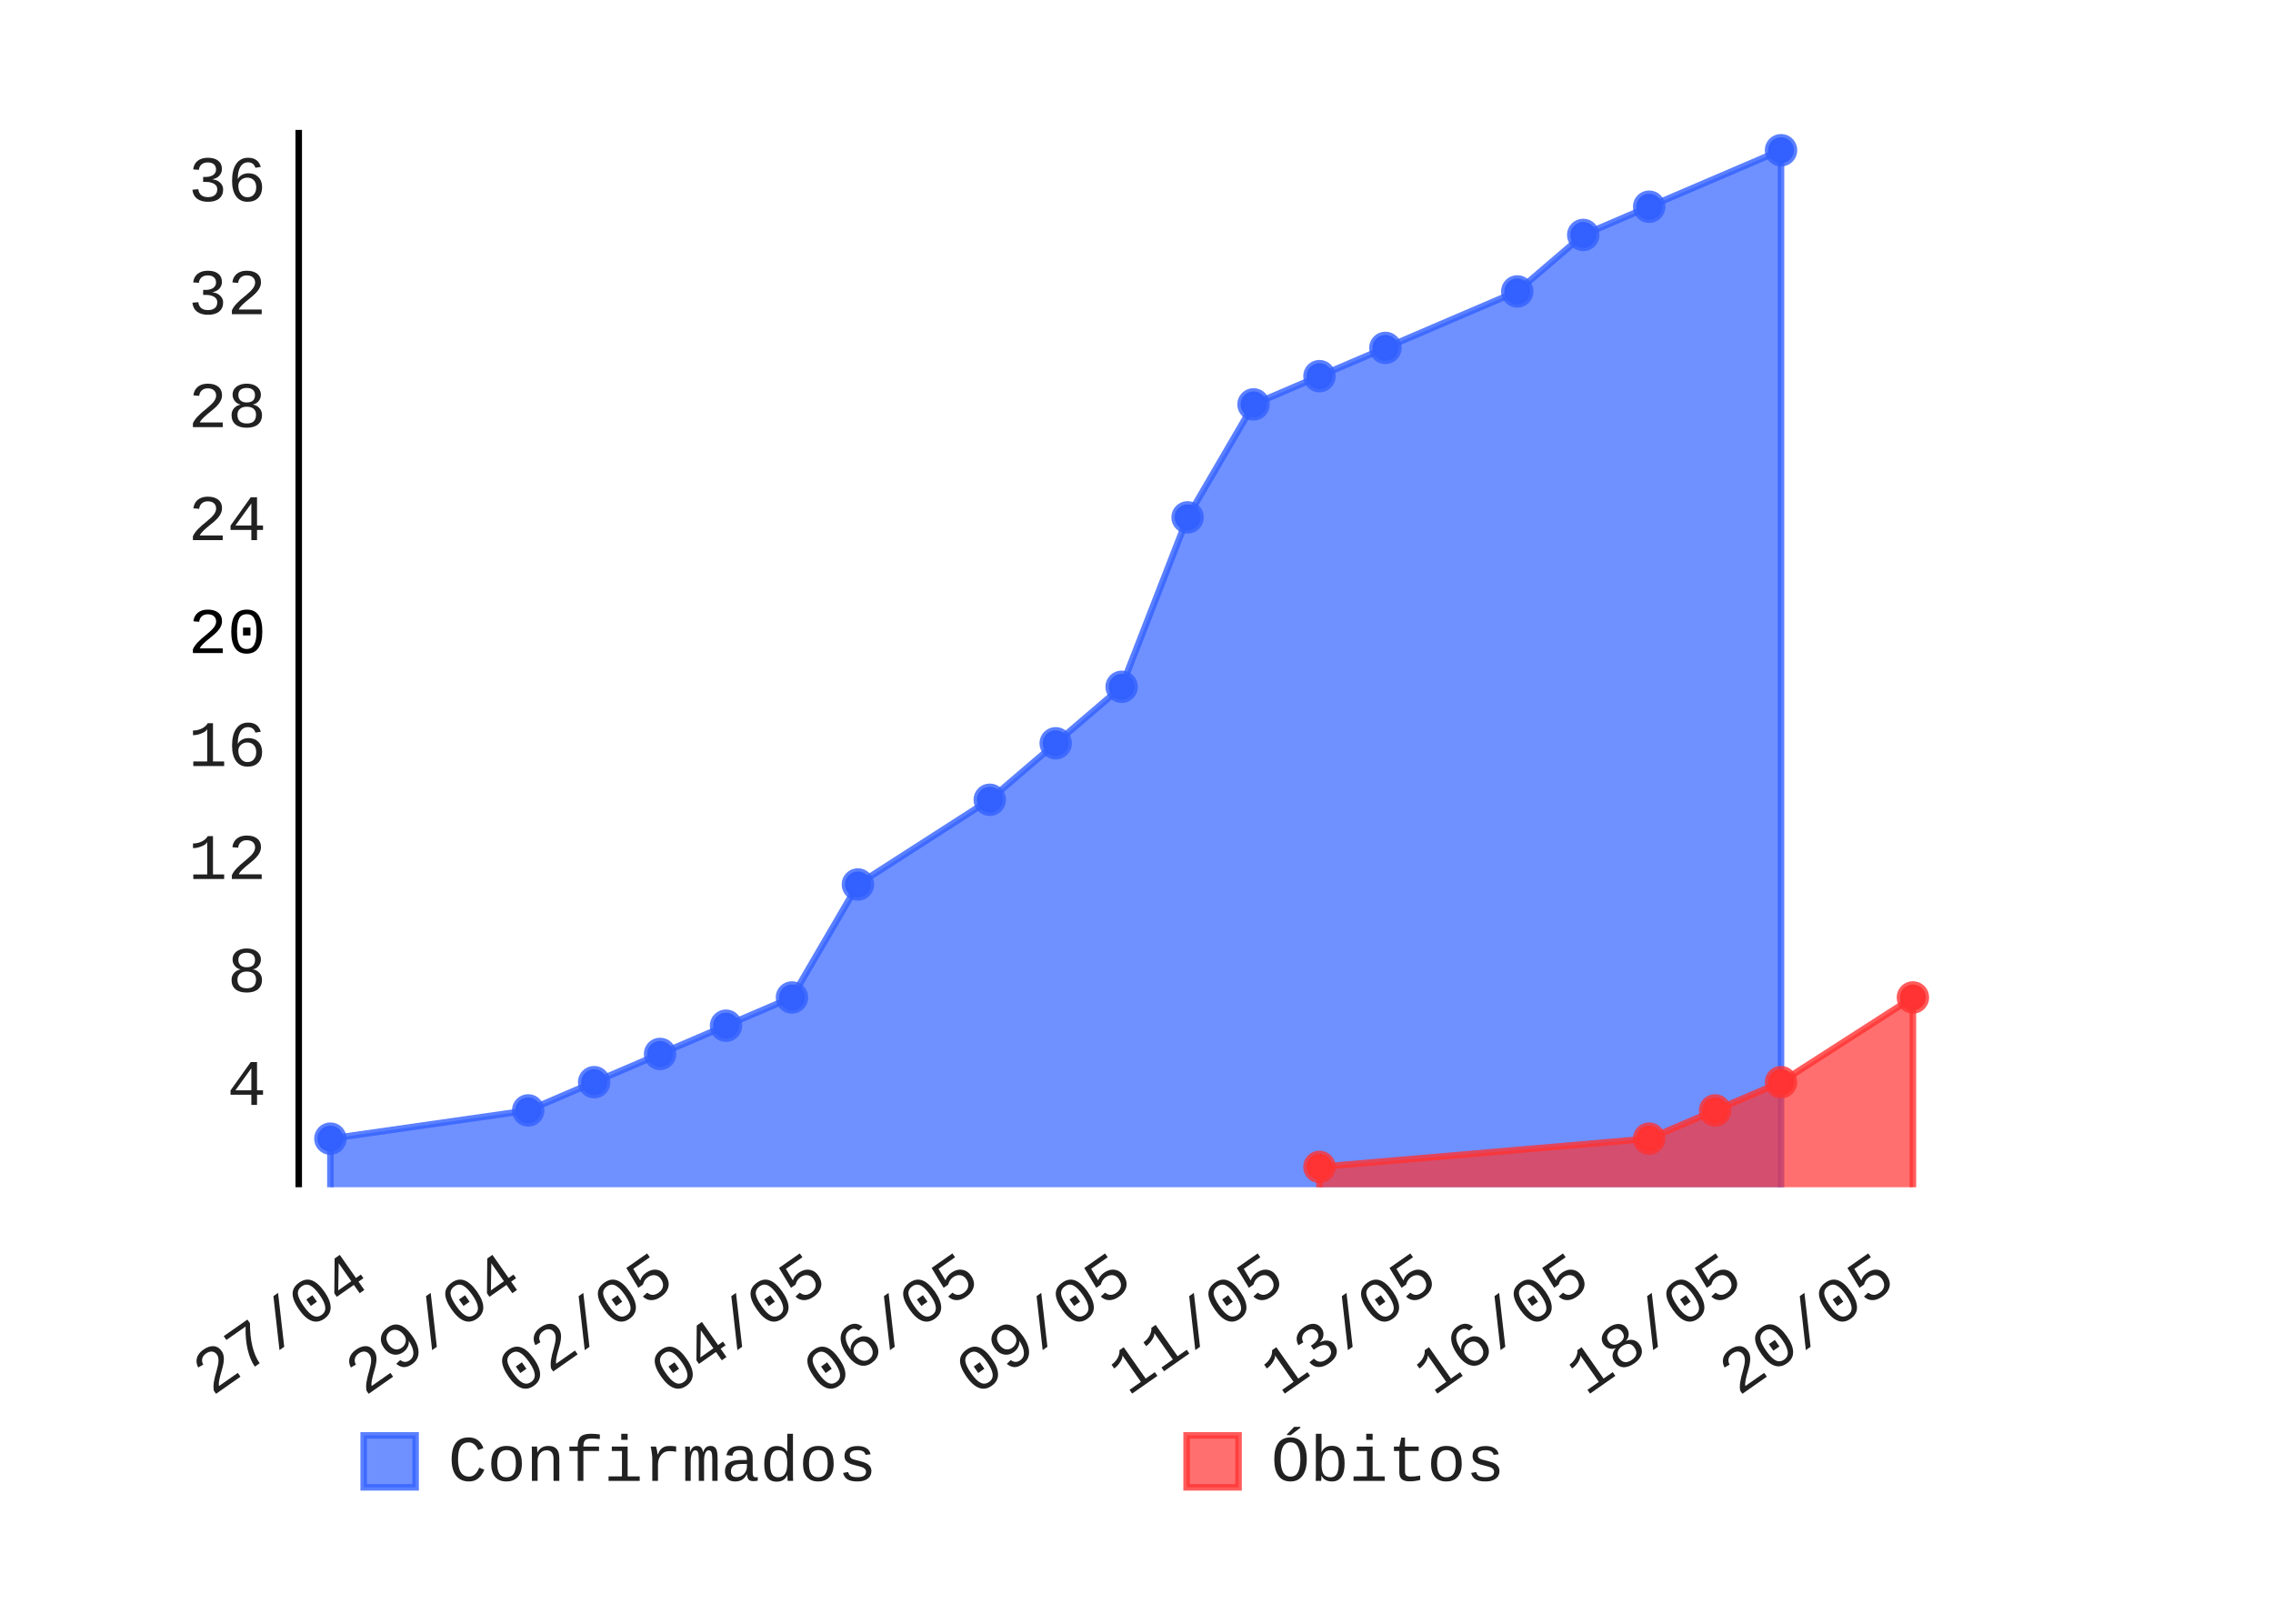
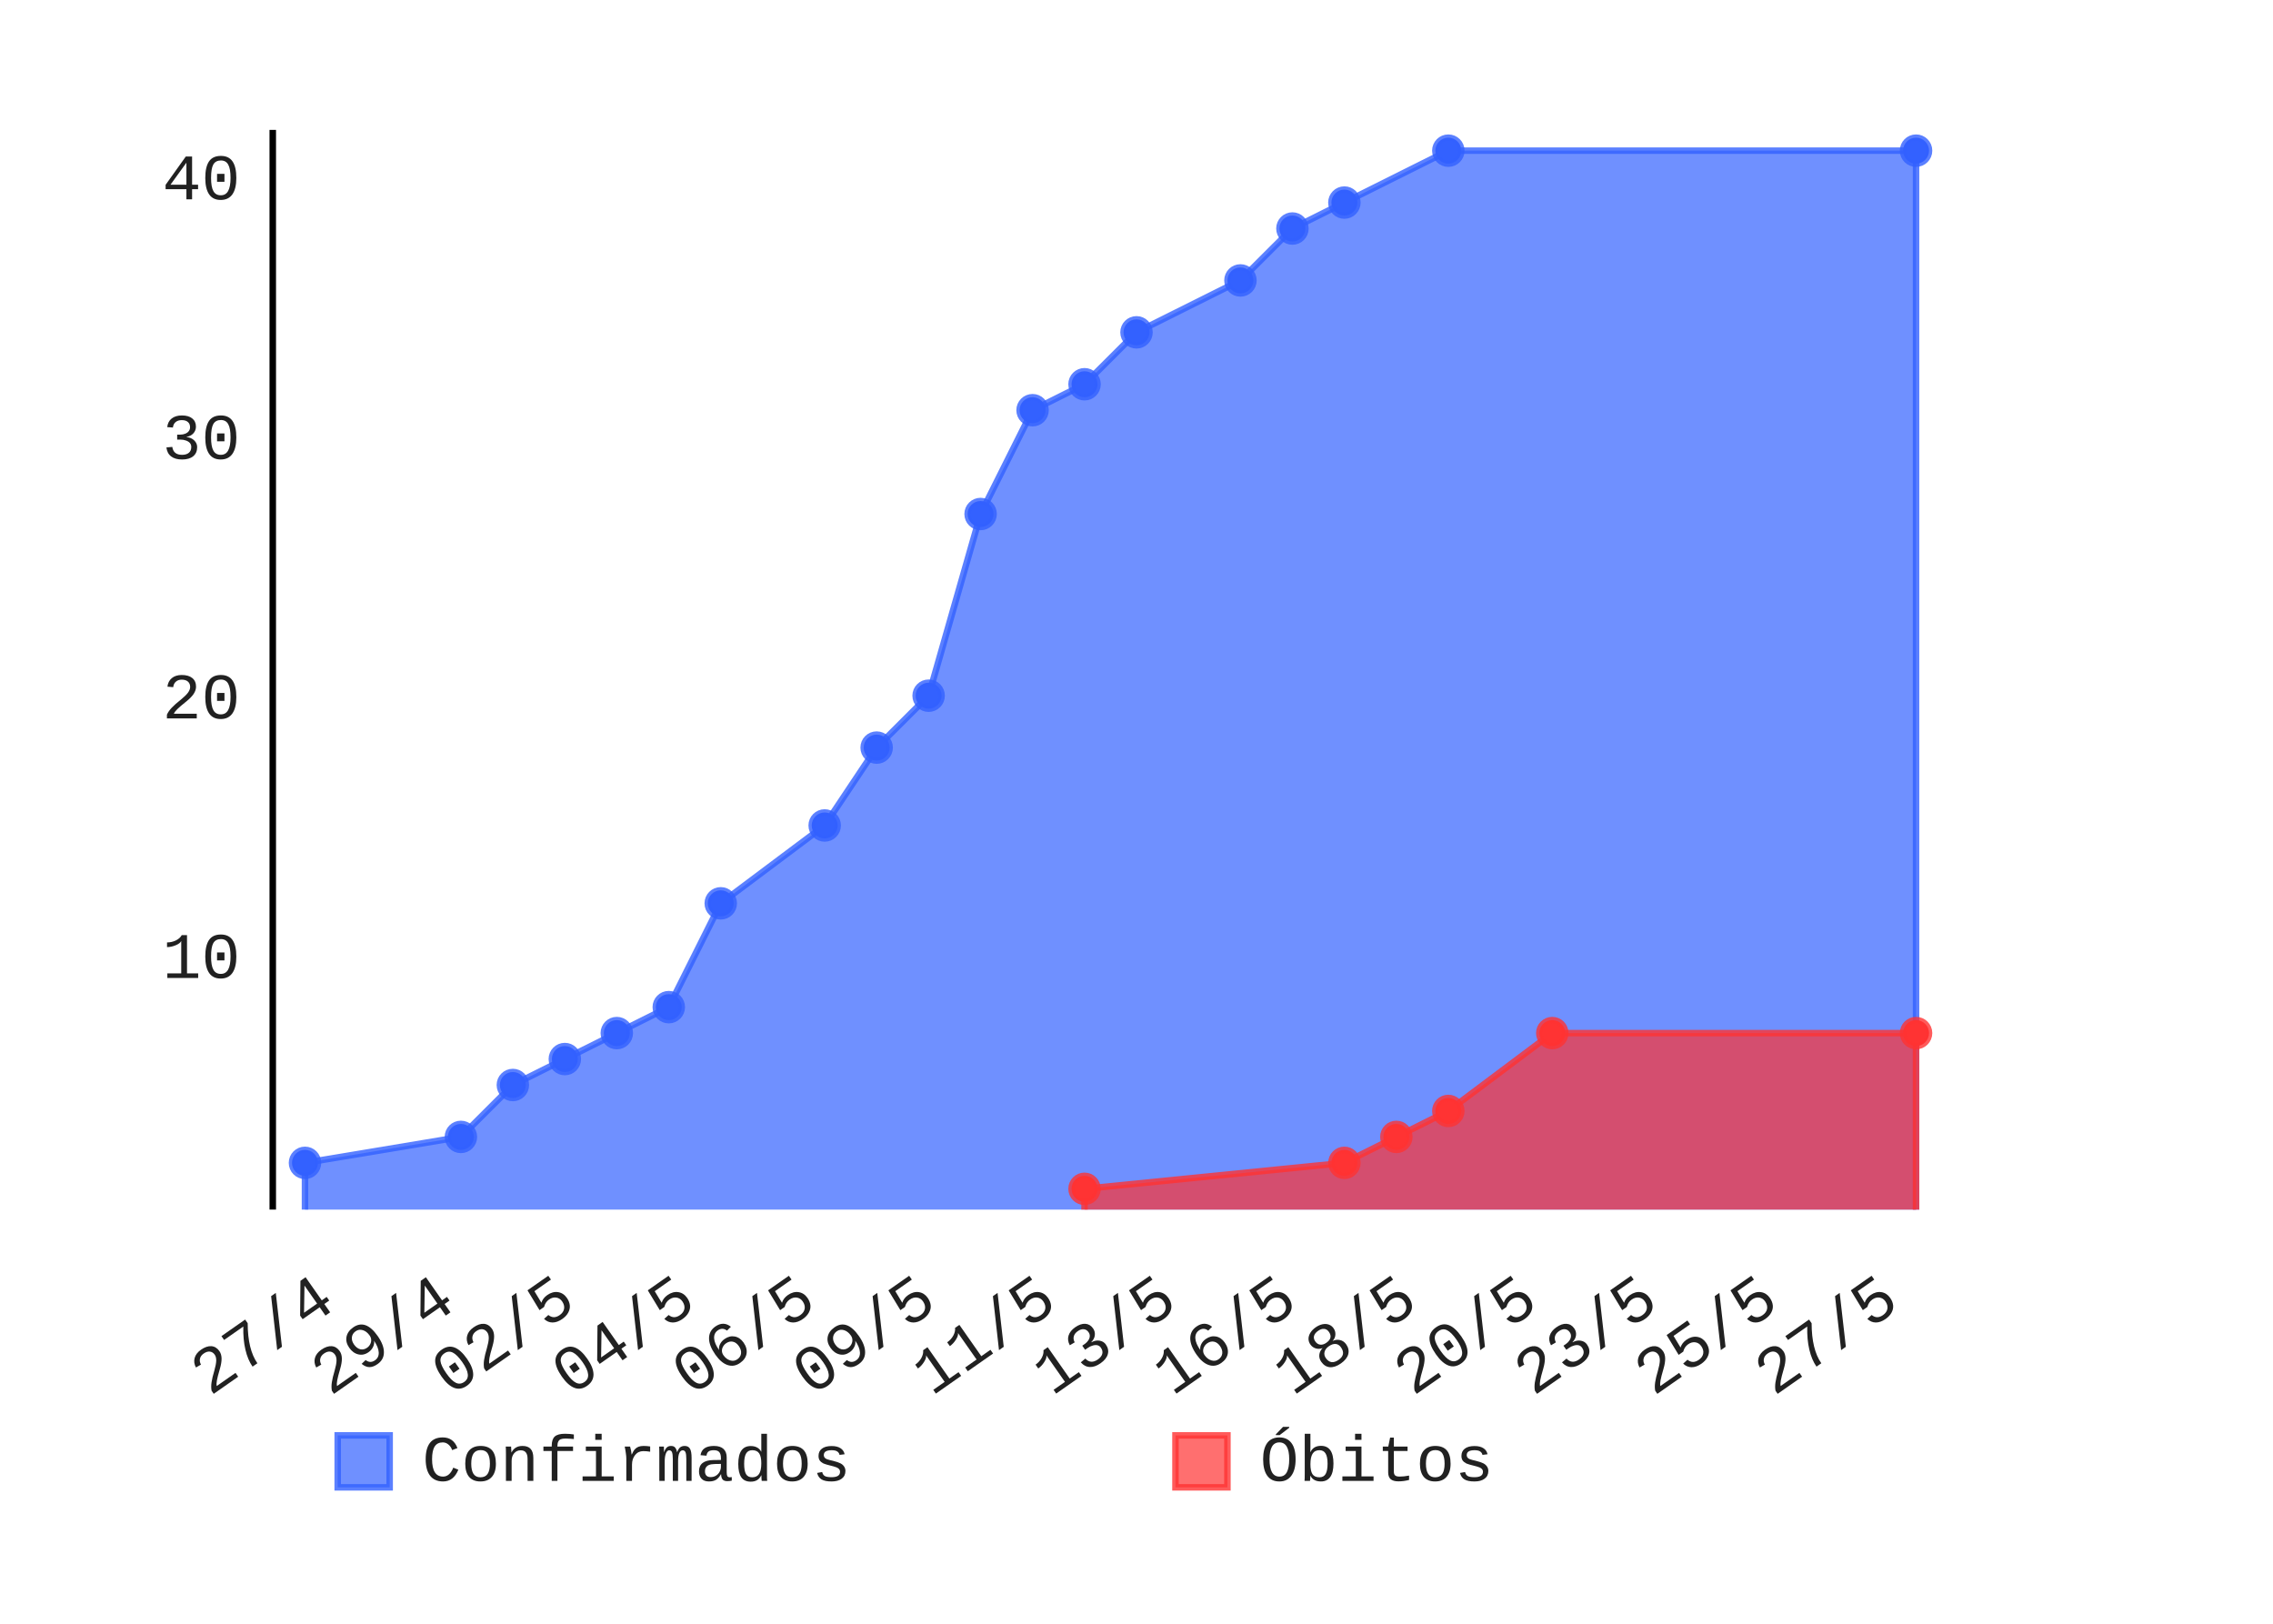
- <svg xmlns="http://www.w3.org/2000/svg" id="chart-92957e40-6d3c-422a-ab53-788152976bf4" class="pygal-chart" viewBox="0 0 350 250" width="350" height="250">
+ <svg xmlns="http://www.w3.org/2000/svg" id="chart-70e65c63-9e22-459a-9db3-cda092e64289" class="pygal-chart" viewBox="0 0 350 250" width="350" height="250">
  <defs>
-     <style type="text/css">#chart-92957e40-6d3c-422a-ab53-788152976bf4{-webkit-user-select:none;-webkit-font-smoothing:antialiased;font-family:Consolas,"Liberation Mono",Menlo,Courier,monospace}#chart-92957e40-6d3c-422a-ab53-788152976bf4 .title{font-family:Consolas,"Liberation Mono",Menlo,Courier,monospace;font-size:8px}#chart-92957e40-6d3c-422a-ab53-788152976bf4 .legends .legend text{font-family:Consolas,"Liberation Mono",Menlo,Courier,monospace;font-size:10px}#chart-92957e40-6d3c-422a-ab53-788152976bf4 .axis text{font-family:Consolas,"Liberation Mono",Menlo,Courier,monospace;font-size:10px}#chart-92957e40-6d3c-422a-ab53-788152976bf4 .axis text.major{font-family:Consolas,"Liberation Mono",Menlo,Courier,monospace;font-size:10px}#chart-92957e40-6d3c-422a-ab53-788152976bf4 .text-overlay text.value{font-family:Consolas,"Liberation Mono",Menlo,Courier,monospace;font-size:16px}#chart-92957e40-6d3c-422a-ab53-788152976bf4 .text-overlay text.label{font-family:Consolas,"Liberation Mono",Menlo,Courier,monospace;font-size:10px}#chart-92957e40-6d3c-422a-ab53-788152976bf4 .tooltip{font-family:Consolas,"Liberation Mono",Menlo,Courier,monospace;font-size:12px}#chart-92957e40-6d3c-422a-ab53-788152976bf4 text.no_data{font-family:Consolas,"Liberation Mono",Menlo,Courier,monospace;font-size:64px}
- #chart-92957e40-6d3c-422a-ab53-788152976bf4{background-color:transparent}#chart-92957e40-6d3c-422a-ab53-788152976bf4 path,#chart-92957e40-6d3c-422a-ab53-788152976bf4 line,#chart-92957e40-6d3c-422a-ab53-788152976bf4 rect,#chart-92957e40-6d3c-422a-ab53-788152976bf4 circle{-webkit-transition:150ms;-moz-transition:150ms;transition:150ms}#chart-92957e40-6d3c-422a-ab53-788152976bf4 .graph &gt; .background{fill:transparent}#chart-92957e40-6d3c-422a-ab53-788152976bf4 .plot &gt; .background{fill:rgba(255,255,255,1)}#chart-92957e40-6d3c-422a-ab53-788152976bf4 .graph{fill:rgba(0,0,0,.87)}#chart-92957e40-6d3c-422a-ab53-788152976bf4 text.no_data{fill:rgba(0,0,0,1)}#chart-92957e40-6d3c-422a-ab53-788152976bf4 .title{fill:rgba(0,0,0,1)}#chart-92957e40-6d3c-422a-ab53-788152976bf4 .legends .legend text{fill:rgba(0,0,0,.87)}#chart-92957e40-6d3c-422a-ab53-788152976bf4 .legends .legend:hover text{fill:rgba(0,0,0,1)}#chart-92957e40-6d3c-422a-ab53-788152976bf4 .axis .line{stroke:rgba(0,0,0,1)}#chart-92957e40-6d3c-422a-ab53-788152976bf4 .axis .guide.line{stroke:rgba(0,0,0,.54)}#chart-92957e40-6d3c-422a-ab53-788152976bf4 .axis .major.line{stroke:rgba(0,0,0,.87)}#chart-92957e40-6d3c-422a-ab53-788152976bf4 .axis text.major{fill:rgba(0,0,0,1)}#chart-92957e40-6d3c-422a-ab53-788152976bf4 .axis.y .guides:hover .guide.line,#chart-92957e40-6d3c-422a-ab53-788152976bf4 .line-graph .axis.x .guides:hover .guide.line,#chart-92957e40-6d3c-422a-ab53-788152976bf4 .stackedline-graph .axis.x .guides:hover .guide.line,#chart-92957e40-6d3c-422a-ab53-788152976bf4 .xy-graph .axis.x .guides:hover .guide.line{stroke:rgba(0,0,0,1)}#chart-92957e40-6d3c-422a-ab53-788152976bf4 .axis .guides:hover text{fill:rgba(0,0,0,1)}#chart-92957e40-6d3c-422a-ab53-788152976bf4 .reactive{fill-opacity:.7;stroke-opacity:.8}#chart-92957e40-6d3c-422a-ab53-788152976bf4 .ci{stroke:rgba(0,0,0,.87)}#chart-92957e40-6d3c-422a-ab53-788152976bf4 .reactive.active,#chart-92957e40-6d3c-422a-ab53-788152976bf4 .active .reactive{fill-opacity:.8;stroke-opacity:.9;stroke-width:4}#chart-92957e40-6d3c-422a-ab53-788152976bf4 .ci .reactive.active{stroke-width:1.5}#chart-92957e40-6d3c-422a-ab53-788152976bf4 .series text{fill:rgba(0,0,0,1)}#chart-92957e40-6d3c-422a-ab53-788152976bf4 .tooltip rect{fill:rgba(255,255,255,1);stroke:rgba(0,0,0,1);-webkit-transition:opacity 150ms;-moz-transition:opacity 150ms;transition:opacity 150ms}#chart-92957e40-6d3c-422a-ab53-788152976bf4 .tooltip .label{fill:rgba(0,0,0,.87)}#chart-92957e40-6d3c-422a-ab53-788152976bf4 .tooltip .label{fill:rgba(0,0,0,.87)}#chart-92957e40-6d3c-422a-ab53-788152976bf4 .tooltip .legend{font-size:.8em;fill:rgba(0,0,0,.54)}#chart-92957e40-6d3c-422a-ab53-788152976bf4 .tooltip .x_label{font-size:.6em;fill:rgba(0,0,0,1)}#chart-92957e40-6d3c-422a-ab53-788152976bf4 .tooltip .xlink{font-size:.5em;text-decoration:underline}#chart-92957e40-6d3c-422a-ab53-788152976bf4 .tooltip .value{font-size:1.5em}#chart-92957e40-6d3c-422a-ab53-788152976bf4 .bound{font-size:.5em}#chart-92957e40-6d3c-422a-ab53-788152976bf4 .max-value{font-size:.75em;fill:rgba(0,0,0,.54)}#chart-92957e40-6d3c-422a-ab53-788152976bf4 .map-element{fill:rgba(255,255,255,1);stroke:rgba(0,0,0,.54) !important}#chart-92957e40-6d3c-422a-ab53-788152976bf4 .map-element .reactive{fill-opacity:inherit;stroke-opacity:inherit}#chart-92957e40-6d3c-422a-ab53-788152976bf4 .color-0,#chart-92957e40-6d3c-422a-ab53-788152976bf4 .color-0 a:visited{stroke:#3361FF;fill:#3361FF}#chart-92957e40-6d3c-422a-ab53-788152976bf4 .color-1,#chart-92957e40-6d3c-422a-ab53-788152976bf4 .color-1 a:visited{stroke:#FF3333;fill:#FF3333}#chart-92957e40-6d3c-422a-ab53-788152976bf4 .text-overlay .color-0 text{fill:black}#chart-92957e40-6d3c-422a-ab53-788152976bf4 .text-overlay .color-1 text{fill:black}
- #chart-92957e40-6d3c-422a-ab53-788152976bf4 text.no_data{text-anchor:middle}#chart-92957e40-6d3c-422a-ab53-788152976bf4 .guide.line{fill:none}#chart-92957e40-6d3c-422a-ab53-788152976bf4 .centered{text-anchor:middle}#chart-92957e40-6d3c-422a-ab53-788152976bf4 .title{text-anchor:middle}#chart-92957e40-6d3c-422a-ab53-788152976bf4 .legends .legend text{fill-opacity:1}#chart-92957e40-6d3c-422a-ab53-788152976bf4 .axis.x text{text-anchor:middle}#chart-92957e40-6d3c-422a-ab53-788152976bf4 .axis.x:not(.web) text[transform]{text-anchor:start}#chart-92957e40-6d3c-422a-ab53-788152976bf4 .axis.x:not(.web) text[transform].backwards{text-anchor:end}#chart-92957e40-6d3c-422a-ab53-788152976bf4 .axis.y text{text-anchor:end}#chart-92957e40-6d3c-422a-ab53-788152976bf4 .axis.y text[transform].backwards{text-anchor:start}#chart-92957e40-6d3c-422a-ab53-788152976bf4 .axis.y2 text{text-anchor:start}#chart-92957e40-6d3c-422a-ab53-788152976bf4 .axis.y2 text[transform].backwards{text-anchor:end}#chart-92957e40-6d3c-422a-ab53-788152976bf4 .axis .guide.line{stroke-dasharray:4,4}#chart-92957e40-6d3c-422a-ab53-788152976bf4 .axis .major.guide.line{stroke-dasharray:6,6}#chart-92957e40-6d3c-422a-ab53-788152976bf4 .horizontal .axis.y .guide.line,#chart-92957e40-6d3c-422a-ab53-788152976bf4 .horizontal .axis.y2 .guide.line,#chart-92957e40-6d3c-422a-ab53-788152976bf4 .vertical .axis.x .guide.line{opacity:0}#chart-92957e40-6d3c-422a-ab53-788152976bf4 .horizontal .axis.always_show .guide.line,#chart-92957e40-6d3c-422a-ab53-788152976bf4 .vertical .axis.always_show .guide.line{opacity:1 !important}#chart-92957e40-6d3c-422a-ab53-788152976bf4 .axis.y .guides:hover .guide.line,#chart-92957e40-6d3c-422a-ab53-788152976bf4 .axis.y2 .guides:hover .guide.line,#chart-92957e40-6d3c-422a-ab53-788152976bf4 .axis.x .guides:hover .guide.line{opacity:1}#chart-92957e40-6d3c-422a-ab53-788152976bf4 .axis .guides:hover text{opacity:1}#chart-92957e40-6d3c-422a-ab53-788152976bf4 .nofill{fill:none}#chart-92957e40-6d3c-422a-ab53-788152976bf4 .subtle-fill{fill-opacity:.2}#chart-92957e40-6d3c-422a-ab53-788152976bf4 .dot{stroke-width:1px;fill-opacity:1}#chart-92957e40-6d3c-422a-ab53-788152976bf4 .dot.active{stroke-width:5px}#chart-92957e40-6d3c-422a-ab53-788152976bf4 .dot.negative{fill:transparent}#chart-92957e40-6d3c-422a-ab53-788152976bf4 text,#chart-92957e40-6d3c-422a-ab53-788152976bf4 tspan{stroke:none !important}#chart-92957e40-6d3c-422a-ab53-788152976bf4 .series text.active{opacity:1}#chart-92957e40-6d3c-422a-ab53-788152976bf4 .tooltip rect{fill-opacity:.95;stroke-width:.5}#chart-92957e40-6d3c-422a-ab53-788152976bf4 .tooltip text{fill-opacity:1}#chart-92957e40-6d3c-422a-ab53-788152976bf4 .showable{visibility:hidden}#chart-92957e40-6d3c-422a-ab53-788152976bf4 .showable.shown{visibility:visible}#chart-92957e40-6d3c-422a-ab53-788152976bf4 .gauge-background{fill:rgba(229,229,229,1);stroke:none}#chart-92957e40-6d3c-422a-ab53-788152976bf4 .bg-lines{stroke:transparent;stroke-width:2px}</style>
+     <style type="text/css">#chart-70e65c63-9e22-459a-9db3-cda092e64289{-webkit-user-select:none;-webkit-font-smoothing:antialiased;font-family:Consolas,"Liberation Mono",Menlo,Courier,monospace}#chart-70e65c63-9e22-459a-9db3-cda092e64289 .title{font-family:Consolas,"Liberation Mono",Menlo,Courier,monospace;font-size:8px}#chart-70e65c63-9e22-459a-9db3-cda092e64289 .legends .legend text{font-family:Consolas,"Liberation Mono",Menlo,Courier,monospace;font-size:10px}#chart-70e65c63-9e22-459a-9db3-cda092e64289 .axis text{font-family:Consolas,"Liberation Mono",Menlo,Courier,monospace;font-size:10px}#chart-70e65c63-9e22-459a-9db3-cda092e64289 .axis text.major{font-family:Consolas,"Liberation Mono",Menlo,Courier,monospace;font-size:10px}#chart-70e65c63-9e22-459a-9db3-cda092e64289 .text-overlay text.value{font-family:Consolas,"Liberation Mono",Menlo,Courier,monospace;font-size:16px}#chart-70e65c63-9e22-459a-9db3-cda092e64289 .text-overlay text.label{font-family:Consolas,"Liberation Mono",Menlo,Courier,monospace;font-size:10px}#chart-70e65c63-9e22-459a-9db3-cda092e64289 .tooltip{font-family:Consolas,"Liberation Mono",Menlo,Courier,monospace;font-size:12px}#chart-70e65c63-9e22-459a-9db3-cda092e64289 text.no_data{font-family:Consolas,"Liberation Mono",Menlo,Courier,monospace;font-size:64px}
+ #chart-70e65c63-9e22-459a-9db3-cda092e64289{background-color:transparent}#chart-70e65c63-9e22-459a-9db3-cda092e64289 path,#chart-70e65c63-9e22-459a-9db3-cda092e64289 line,#chart-70e65c63-9e22-459a-9db3-cda092e64289 rect,#chart-70e65c63-9e22-459a-9db3-cda092e64289 circle{-webkit-transition:150ms;-moz-transition:150ms;transition:150ms}#chart-70e65c63-9e22-459a-9db3-cda092e64289 .graph &gt; .background{fill:transparent}#chart-70e65c63-9e22-459a-9db3-cda092e64289 .plot &gt; .background{fill:rgba(255,255,255,1)}#chart-70e65c63-9e22-459a-9db3-cda092e64289 .graph{fill:rgba(0,0,0,.87)}#chart-70e65c63-9e22-459a-9db3-cda092e64289 text.no_data{fill:rgba(0,0,0,1)}#chart-70e65c63-9e22-459a-9db3-cda092e64289 .title{fill:rgba(0,0,0,1)}#chart-70e65c63-9e22-459a-9db3-cda092e64289 .legends .legend text{fill:rgba(0,0,0,.87)}#chart-70e65c63-9e22-459a-9db3-cda092e64289 .legends .legend:hover text{fill:rgba(0,0,0,1)}#chart-70e65c63-9e22-459a-9db3-cda092e64289 .axis .line{stroke:rgba(0,0,0,1)}#chart-70e65c63-9e22-459a-9db3-cda092e64289 .axis .guide.line{stroke:rgba(0,0,0,.54)}#chart-70e65c63-9e22-459a-9db3-cda092e64289 .axis .major.line{stroke:rgba(0,0,0,.87)}#chart-70e65c63-9e22-459a-9db3-cda092e64289 .axis text.major{fill:rgba(0,0,0,1)}#chart-70e65c63-9e22-459a-9db3-cda092e64289 .axis.y .guides:hover .guide.line,#chart-70e65c63-9e22-459a-9db3-cda092e64289 .line-graph .axis.x .guides:hover .guide.line,#chart-70e65c63-9e22-459a-9db3-cda092e64289 .stackedline-graph .axis.x .guides:hover .guide.line,#chart-70e65c63-9e22-459a-9db3-cda092e64289 .xy-graph .axis.x .guides:hover .guide.line{stroke:rgba(0,0,0,1)}#chart-70e65c63-9e22-459a-9db3-cda092e64289 .axis .guides:hover text{fill:rgba(0,0,0,1)}#chart-70e65c63-9e22-459a-9db3-cda092e64289 .reactive{fill-opacity:.7;stroke-opacity:.8}#chart-70e65c63-9e22-459a-9db3-cda092e64289 .ci{stroke:rgba(0,0,0,.87)}#chart-70e65c63-9e22-459a-9db3-cda092e64289 .reactive.active,#chart-70e65c63-9e22-459a-9db3-cda092e64289 .active .reactive{fill-opacity:.8;stroke-opacity:.9;stroke-width:4}#chart-70e65c63-9e22-459a-9db3-cda092e64289 .ci .reactive.active{stroke-width:1.5}#chart-70e65c63-9e22-459a-9db3-cda092e64289 .series text{fill:rgba(0,0,0,1)}#chart-70e65c63-9e22-459a-9db3-cda092e64289 .tooltip rect{fill:rgba(255,255,255,1);stroke:rgba(0,0,0,1);-webkit-transition:opacity 150ms;-moz-transition:opacity 150ms;transition:opacity 150ms}#chart-70e65c63-9e22-459a-9db3-cda092e64289 .tooltip .label{fill:rgba(0,0,0,.87)}#chart-70e65c63-9e22-459a-9db3-cda092e64289 .tooltip .label{fill:rgba(0,0,0,.87)}#chart-70e65c63-9e22-459a-9db3-cda092e64289 .tooltip .legend{font-size:.8em;fill:rgba(0,0,0,.54)}#chart-70e65c63-9e22-459a-9db3-cda092e64289 .tooltip .x_label{font-size:.6em;fill:rgba(0,0,0,1)}#chart-70e65c63-9e22-459a-9db3-cda092e64289 .tooltip .xlink{font-size:.5em;text-decoration:underline}#chart-70e65c63-9e22-459a-9db3-cda092e64289 .tooltip .value{font-size:1.5em}#chart-70e65c63-9e22-459a-9db3-cda092e64289 .bound{font-size:.5em}#chart-70e65c63-9e22-459a-9db3-cda092e64289 .max-value{font-size:.75em;fill:rgba(0,0,0,.54)}#chart-70e65c63-9e22-459a-9db3-cda092e64289 .map-element{fill:rgba(255,255,255,1);stroke:rgba(0,0,0,.54) !important}#chart-70e65c63-9e22-459a-9db3-cda092e64289 .map-element .reactive{fill-opacity:inherit;stroke-opacity:inherit}#chart-70e65c63-9e22-459a-9db3-cda092e64289 .color-0,#chart-70e65c63-9e22-459a-9db3-cda092e64289 .color-0 a:visited{stroke:#3361FF;fill:#3361FF}#chart-70e65c63-9e22-459a-9db3-cda092e64289 .color-1,#chart-70e65c63-9e22-459a-9db3-cda092e64289 .color-1 a:visited{stroke:#FF3333;fill:#FF3333}#chart-70e65c63-9e22-459a-9db3-cda092e64289 .text-overlay .color-0 text{fill:black}#chart-70e65c63-9e22-459a-9db3-cda092e64289 .text-overlay .color-1 text{fill:black}
+ #chart-70e65c63-9e22-459a-9db3-cda092e64289 text.no_data{text-anchor:middle}#chart-70e65c63-9e22-459a-9db3-cda092e64289 .guide.line{fill:none}#chart-70e65c63-9e22-459a-9db3-cda092e64289 .centered{text-anchor:middle}#chart-70e65c63-9e22-459a-9db3-cda092e64289 .title{text-anchor:middle}#chart-70e65c63-9e22-459a-9db3-cda092e64289 .legends .legend text{fill-opacity:1}#chart-70e65c63-9e22-459a-9db3-cda092e64289 .axis.x text{text-anchor:middle}#chart-70e65c63-9e22-459a-9db3-cda092e64289 .axis.x:not(.web) text[transform]{text-anchor:start}#chart-70e65c63-9e22-459a-9db3-cda092e64289 .axis.x:not(.web) text[transform].backwards{text-anchor:end}#chart-70e65c63-9e22-459a-9db3-cda092e64289 .axis.y text{text-anchor:end}#chart-70e65c63-9e22-459a-9db3-cda092e64289 .axis.y text[transform].backwards{text-anchor:start}#chart-70e65c63-9e22-459a-9db3-cda092e64289 .axis.y2 text{text-anchor:start}#chart-70e65c63-9e22-459a-9db3-cda092e64289 .axis.y2 text[transform].backwards{text-anchor:end}#chart-70e65c63-9e22-459a-9db3-cda092e64289 .axis .guide.line{stroke-dasharray:4,4}#chart-70e65c63-9e22-459a-9db3-cda092e64289 .axis .major.guide.line{stroke-dasharray:6,6}#chart-70e65c63-9e22-459a-9db3-cda092e64289 .horizontal .axis.y .guide.line,#chart-70e65c63-9e22-459a-9db3-cda092e64289 .horizontal .axis.y2 .guide.line,#chart-70e65c63-9e22-459a-9db3-cda092e64289 .vertical .axis.x .guide.line{opacity:0}#chart-70e65c63-9e22-459a-9db3-cda092e64289 .horizontal .axis.always_show .guide.line,#chart-70e65c63-9e22-459a-9db3-cda092e64289 .vertical .axis.always_show .guide.line{opacity:1 !important}#chart-70e65c63-9e22-459a-9db3-cda092e64289 .axis.y .guides:hover .guide.line,#chart-70e65c63-9e22-459a-9db3-cda092e64289 .axis.y2 .guides:hover .guide.line,#chart-70e65c63-9e22-459a-9db3-cda092e64289 .axis.x .guides:hover .guide.line{opacity:1}#chart-70e65c63-9e22-459a-9db3-cda092e64289 .axis .guides:hover text{opacity:1}#chart-70e65c63-9e22-459a-9db3-cda092e64289 .nofill{fill:none}#chart-70e65c63-9e22-459a-9db3-cda092e64289 .subtle-fill{fill-opacity:.2}#chart-70e65c63-9e22-459a-9db3-cda092e64289 .dot{stroke-width:1px;fill-opacity:1}#chart-70e65c63-9e22-459a-9db3-cda092e64289 .dot.active{stroke-width:5px}#chart-70e65c63-9e22-459a-9db3-cda092e64289 .dot.negative{fill:transparent}#chart-70e65c63-9e22-459a-9db3-cda092e64289 text,#chart-70e65c63-9e22-459a-9db3-cda092e64289 tspan{stroke:none !important}#chart-70e65c63-9e22-459a-9db3-cda092e64289 .series text.active{opacity:1}#chart-70e65c63-9e22-459a-9db3-cda092e64289 .tooltip rect{fill-opacity:.95;stroke-width:.5}#chart-70e65c63-9e22-459a-9db3-cda092e64289 .tooltip text{fill-opacity:1}#chart-70e65c63-9e22-459a-9db3-cda092e64289 .showable{visibility:hidden}#chart-70e65c63-9e22-459a-9db3-cda092e64289 .showable.shown{visibility:visible}#chart-70e65c63-9e22-459a-9db3-cda092e64289 .gauge-background{fill:rgba(229,229,229,1);stroke:none}#chart-70e65c63-9e22-459a-9db3-cda092e64289 .bg-lines{stroke:transparent;stroke-width:2px}</style>
  </defs>
  <g class="graph datetimeline-graph vertical">
    <rect x="0" y="0" width="350" height="250" class="background" />
-     <g transform="translate(46, 20)" class="plot">
-       <rect x="0" y="0" width="253.425" height="162.793" class="background" />
+     <g transform="translate(42, 20)" class="plot">
+       <rect x="0" y="0" width="258.0" height="166.234" class="background" />
      <g class="axis y">
        <g class="guides">
-           <text x="-5" y="150.118" class="">4</text>
+           <text x="-5" y="130.573" class="">10</text>
        </g>
        <g class="guides">
-           <text x="-5" y="132.725" class="">8</text>
+           <text x="-5" y="90.613" class="">20</text>
        </g>
        <g class="guides">
-           <text x="-5" y="115.333" class="">12</text>
+           <text x="-5" y="50.653" class="">30</text>
        </g>
        <g class="guides">
-           <text x="-5" y="97.941" class="">16</text>
-         </g>
-         <g class="guides">
-           <text x="-5" y="80.548" class="major">20</text>
-         </g>
-         <g class="guides">
-           <text x="-5" y="63.156" class="">24</text>
-         </g>
-         <g class="guides">
-           <text x="-5" y="45.763" class="">28</text>
-         </g>
-         <g class="guides">
-           <text x="-5" y="28.371" class="">32</text>
-         </g>
-         <g class="guides">
-           <text x="-5" y="10.979" class="">36</text>
+           <text x="-5" y="10.693" class="">40</text>
        </g>
      </g>
      <g class="axis x">
-         <path d="M0 0 v162.793" class="line" />
+         <path d="M0 0 v166.234" class="line" />
        <g class="guides">
-           <path d="M11.266 0 v162.793" class="guide line" />
-           <text x="11.266" y="177.793" class="backwards" transform="rotate(325 11.26636 177.7927)">27/04</text>
+           <path d="M10 0 v166.234" class="guide line" />
+           <text x="10" y="181.234" class="backwards" transform="rotate(325 10.00014 181.2342)">27/4</text>
        </g>
        <g class="guides">
-           <path d="M34.769 0 v162.793" class="guide line" />
-           <text x="34.769" y="177.793" class="backwards" transform="rotate(325 34.76928 177.7927)">29/04</text>
+           <path d="M28.524 0 v166.234" class="guide line" />
+           <text x="28.524" y="181.234" class="backwards" transform="rotate(325 28.5244 181.2342)">29/4</text>
        </g>
        <g class="guides">
-           <path d="M58.272 0 v162.793" class="guide line" />
-           <text x="58.272" y="177.793" class="backwards" transform="rotate(325 58.27221 177.7927)">02/05</text>
+           <path d="M47.049 0 v166.234" class="guide line" />
+           <text x="47.049" y="181.234" class="backwards" transform="rotate(325 47.04866 181.2342)">02/5</text>
        </g>
        <g class="guides">
-           <path d="M81.775 0 v162.793" class="guide line" />
-           <text x="81.775" y="177.793" class="backwards" transform="rotate(325 81.77513 177.7927)">04/05</text>
+           <path d="M65.573 0 v166.234" class="guide line" />
+           <text x="65.573" y="181.234" class="backwards" transform="rotate(325 65.57292 181.2342)">04/5</text>
        </g>
        <g class="guides">
-           <path d="M105.278 0 v162.793" class="guide line" />
-           <text x="105.278" y="177.793" class="backwards" transform="rotate(325 105.2781 177.7927)">06/05</text>
+           <path d="M84.097 0 v166.234" class="guide line" />
+           <text x="84.097" y="181.234" class="backwards" transform="rotate(325 84.09719 181.2342)">06/5</text>
        </g>
        <g class="guides">
-           <path d="M128.781 0 v162.793" class="guide line" />
-           <text x="128.781" y="177.793" class="backwards" transform="rotate(325 128.781 177.7927)">09/05</text>
+           <path d="M102.621 0 v166.234" class="guide line" />
+           <text x="102.621" y="181.234" class="backwards" transform="rotate(325 102.6214 181.2342)">09/5</text>
        </g>
        <g class="guides">
-           <path d="M152.284 0 v162.793" class="guide line" />
-           <text x="152.284" y="177.793" class="backwards" transform="rotate(325 152.2839 177.7927)">11/05</text>
+           <path d="M121.146 0 v166.234" class="guide line" />
+           <text x="121.146" y="181.234" class="backwards" transform="rotate(325 121.1457 181.2342)">11/5</text>
        </g>
        <g class="guides">
-           <path d="M175.787 0 v162.793" class="guide line" />
-           <text x="175.787" y="177.793" class="backwards" transform="rotate(325 175.7868 177.7927)">13/05</text>
+           <path d="M139.67 0 v166.234" class="guide line" />
+           <text x="139.67" y="181.234" class="backwards" transform="rotate(325 139.67 181.2342)">13/5</text>
        </g>
        <g class="guides">
-           <path d="M199.29 0 v162.793" class="guide line" />
-           <text x="199.29" y="177.793" class="backwards" transform="rotate(325 199.2897 177.7927)">16/05</text>
+           <path d="M158.194 0 v166.234" class="guide line" />
+           <text x="158.194" y="181.234" class="backwards" transform="rotate(325 158.1942 181.2342)">16/5</text>
        </g>
        <g class="guides">
-           <path d="M222.793 0 v162.793" class="guide line" />
-           <text x="222.793" y="177.793" class="backwards" transform="rotate(325 222.7927 177.7927)">18/05</text>
+           <path d="M176.719 0 v166.234" class="guide line" />
+           <text x="176.719" y="181.234" class="backwards" transform="rotate(325 176.7185 181.2342)">18/5</text>
        </g>
        <g class="guides">
-           <path d="M246.296 0 v162.793" class="guide line" />
-           <text x="246.296" y="177.793" class="backwards" transform="rotate(325 246.2956 177.7927)">20/05</text>
+           <path d="M195.243 0 v166.234" class="guide line" />
+           <text x="195.243" y="181.234" class="backwards" transform="rotate(325 195.2428 181.2342)">20/5</text>
+         </g>
+         <g class="guides">
+           <path d="M213.767 0 v166.234" class="guide line" />
+           <text x="213.767" y="181.234" class="backwards" transform="rotate(325 213.767 181.2342)">23/5</text>
+         </g>
+         <g class="guides">
+           <path d="M232.291 0 v166.234" class="guide line" />
+           <text x="232.291" y="181.234" class="backwards" transform="rotate(325 232.2913 181.2342)">25/5</text>
+         </g>
+         <g class="guides">
+           <path d="M250.816 0 v166.234" class="guide line" />
+           <text x="250.816" y="181.234" class="backwards" transform="rotate(325 250.8156 181.2342)">27/5</text>
        </g>
      </g>
      <g class="series serie-0 color-0">
-         <path d="M4.874 162.793 L4.874 155.314 35.333 150.966 45.487 146.618 55.64 142.27 65.793 137.922 75.946 133.574 86.1 116.181 106.406 103.137 116.559 94.441 126.713 85.744 136.866 59.656 147.019 42.263 157.173 37.915 167.326 33.567 187.632 24.871 197.786 16.175 207.939 11.827 228.245 3.131 228.245 162.793" class="line reactive" />
+         <path d="M4.962 166.234 L4.962 159.041 28.969 155.045 36.971 147.053 44.974 143.057 52.976 139.061 60.979 135.065 68.981 119.081 84.986 107.093 92.989 95.105 100.991 87.113 108.994 59.141 116.996 43.157 124.999 39.161 133.001 31.169 149.006 23.177 157.009 15.185 165.011 11.189 181.016 3.197 253.038 3.197 253.038 166.234" class="line reactive" />
      </g>
      <g class="series serie-1 color-1">
-         <path d="M157.173 162.793 L157.173 159.662 207.939 155.314 218.092 150.966 228.245 146.618 248.552 133.574 248.552 162.793" class="line reactive" />
+         <path d="M124.999 166.234 L124.999 163.037 165.011 159.041 173.014 155.045 181.016 151.049 197.021 139.061 253.038 139.061 253.038 166.234" class="line reactive" />
      </g>
    </g>
    <g class="titles" />
-     <g transform="translate(46, 20)" class="plot overlay">
+     <g transform="translate(42, 20)" class="plot overlay">
      <g class="series serie-0 color-0">
        <g class="dots">
-           <circle cx="4.874" cy="155.314" r="2" class="dot reactive tooltip-trigger" />
+           <circle cx="4.962" cy="159.041" r="2" class="dot reactive tooltip-trigger" />
        </g>
        <g class="dots">
-           <circle cx="35.333" cy="150.966" r="2" class="dot reactive tooltip-trigger" />
+           <circle cx="28.969" cy="155.045" r="2" class="dot reactive tooltip-trigger" />
        </g>
        <g class="dots">
-           <circle cx="45.487" cy="146.618" r="2" class="dot reactive tooltip-trigger" />
+           <circle cx="36.971" cy="147.053" r="2" class="dot reactive tooltip-trigger" />
        </g>
        <g class="dots">
-           <circle cx="55.64" cy="142.27" r="2" class="dot reactive tooltip-trigger" />
+           <circle cx="44.974" cy="143.057" r="2" class="dot reactive tooltip-trigger" />
        </g>
        <g class="dots">
-           <circle cx="65.793" cy="137.922" r="2" class="dot reactive tooltip-trigger" />
+           <circle cx="52.976" cy="139.061" r="2" class="dot reactive tooltip-trigger" />
        </g>
        <g class="dots">
-           <circle cx="75.946" cy="133.574" r="2" class="dot reactive tooltip-trigger" />
+           <circle cx="60.979" cy="135.065" r="2" class="dot reactive tooltip-trigger" />
        </g>
        <g class="dots">
-           <circle cx="86.1" cy="116.181" r="2" class="dot reactive tooltip-trigger" />
+           <circle cx="68.981" cy="119.081" r="2" class="dot reactive tooltip-trigger" />
        </g>
        <g class="dots">
-           <circle cx="106.406" cy="103.137" r="2" class="dot reactive tooltip-trigger" />
+           <circle cx="84.986" cy="107.093" r="2" class="dot reactive tooltip-trigger" />
        </g>
        <g class="dots">
-           <circle cx="116.559" cy="94.441" r="2" class="dot reactive tooltip-trigger" />
+           <circle cx="92.989" cy="95.105" r="2" class="dot reactive tooltip-trigger" />
        </g>
        <g class="dots">
-           <circle cx="126.713" cy="85.744" r="2" class="dot reactive tooltip-trigger" />
+           <circle cx="100.991" cy="87.113" r="2" class="dot reactive tooltip-trigger" />
        </g>
        <g class="dots">
-           <circle cx="136.866" cy="59.656" r="2" class="dot reactive tooltip-trigger" />
+           <circle cx="108.994" cy="59.141" r="2" class="dot reactive tooltip-trigger" />
        </g>
        <g class="dots">
-           <circle cx="147.019" cy="42.263" r="2" class="dot reactive tooltip-trigger" />
+           <circle cx="116.996" cy="43.157" r="2" class="dot reactive tooltip-trigger" />
        </g>
        <g class="dots">
-           <circle cx="157.173" cy="37.915" r="2" class="dot reactive tooltip-trigger" />
+           <circle cx="124.999" cy="39.161" r="2" class="dot reactive tooltip-trigger" />
        </g>
        <g class="dots">
-           <circle cx="167.326" cy="33.567" r="2" class="dot reactive tooltip-trigger" />
+           <circle cx="133.001" cy="31.169" r="2" class="dot reactive tooltip-trigger" />
        </g>
        <g class="dots">
-           <circle cx="187.632" cy="24.871" r="2" class="dot reactive tooltip-trigger" />
+           <circle cx="149.006" cy="23.177" r="2" class="dot reactive tooltip-trigger" />
        </g>
        <g class="dots">
-           <circle cx="197.786" cy="16.175" r="2" class="dot reactive tooltip-trigger" />
+           <circle cx="157.009" cy="15.185" r="2" class="dot reactive tooltip-trigger" />
        </g>
        <g class="dots">
-           <circle cx="207.939" cy="11.827" r="2" class="dot reactive tooltip-trigger" />
+           <circle cx="165.011" cy="11.189" r="2" class="dot reactive tooltip-trigger" />
        </g>
        <g class="dots">
-           <circle cx="228.245" cy="3.131" r="2" class="dot reactive tooltip-trigger" />
+           <circle cx="181.016" cy="3.197" r="2" class="dot reactive tooltip-trigger" />
+         </g>
+         <g class="dots">
+           <circle cx="253.038" cy="3.197" r="2" class="dot reactive tooltip-trigger" />
        </g>
      </g>
      <g class="series serie-1 color-1">
        <g class="dots">
-           <circle cx="157.173" cy="159.662" r="2" class="dot reactive tooltip-trigger" />
+           <circle cx="124.999" cy="163.037" r="2" class="dot reactive tooltip-trigger" />
        </g>
        <g class="dots">
-           <circle cx="207.939" cy="155.314" r="2" class="dot reactive tooltip-trigger" />
+           <circle cx="165.011" cy="159.041" r="2" class="dot reactive tooltip-trigger" />
        </g>
        <g class="dots">
-           <circle cx="218.092" cy="150.966" r="2" class="dot reactive tooltip-trigger" />
+           <circle cx="173.014" cy="155.045" r="2" class="dot reactive tooltip-trigger" />
        </g>
        <g class="dots">
-           <circle cx="228.245" cy="146.618" r="2" class="dot reactive tooltip-trigger" />
+           <circle cx="181.016" cy="151.049" r="2" class="dot reactive tooltip-trigger" />
        </g>
        <g class="dots">
-           <circle cx="248.552" cy="133.574" r="2" class="dot reactive tooltip-trigger" />
+           <circle cx="197.021" cy="139.061" r="2" class="dot reactive tooltip-trigger" />
+         </g>
+         <g class="dots">
+           <circle cx="253.038" cy="139.061" r="2" class="dot reactive tooltip-trigger" />
        </g>
      </g>
    </g>
-     <g transform="translate(46, 20)" class="plot text-overlay">
+     <g transform="translate(42, 20)" class="plot text-overlay">
      <g class="series serie-0 color-0" />
      <g class="series serie-1 color-1" />
    </g>
-     <g transform="translate(46, 20)" class="plot tooltip-overlay">
+     <g transform="translate(42, 20)" class="plot tooltip-overlay">
      <g transform="translate(0 0)" style="opacity: 0" class="tooltip">
        <rect rx="10" ry="10" width="0" height="0" class="tooltip-box" />
        <g class="text" />
      </g>
    </g>
-     <g transform="translate(56, 220)" class="legends">
+     <g transform="translate(52, 220)" class="legends">
      <g id="activate-serie-0" class="legend reactive activate-serie">
        <rect x="0.0" y="1.0" width="8" height="8" class="color-0 reactive" />
        <text x="13.0" y="8.0">Confirmados</text>
      </g>
      <g id="activate-serie-1" class="legend reactive activate-serie">
-         <rect x="126.713" y="1.0" width="8" height="8" class="color-1 reactive" />
-         <text x="139.713" y="8.0">Óbitos</text>
+         <rect x="129.0" y="1.0" width="8" height="8" class="color-1 reactive" />
+         <text x="142.0" y="8.0">Óbitos</text>
      </g>
    </g>
  </g>
</svg>
